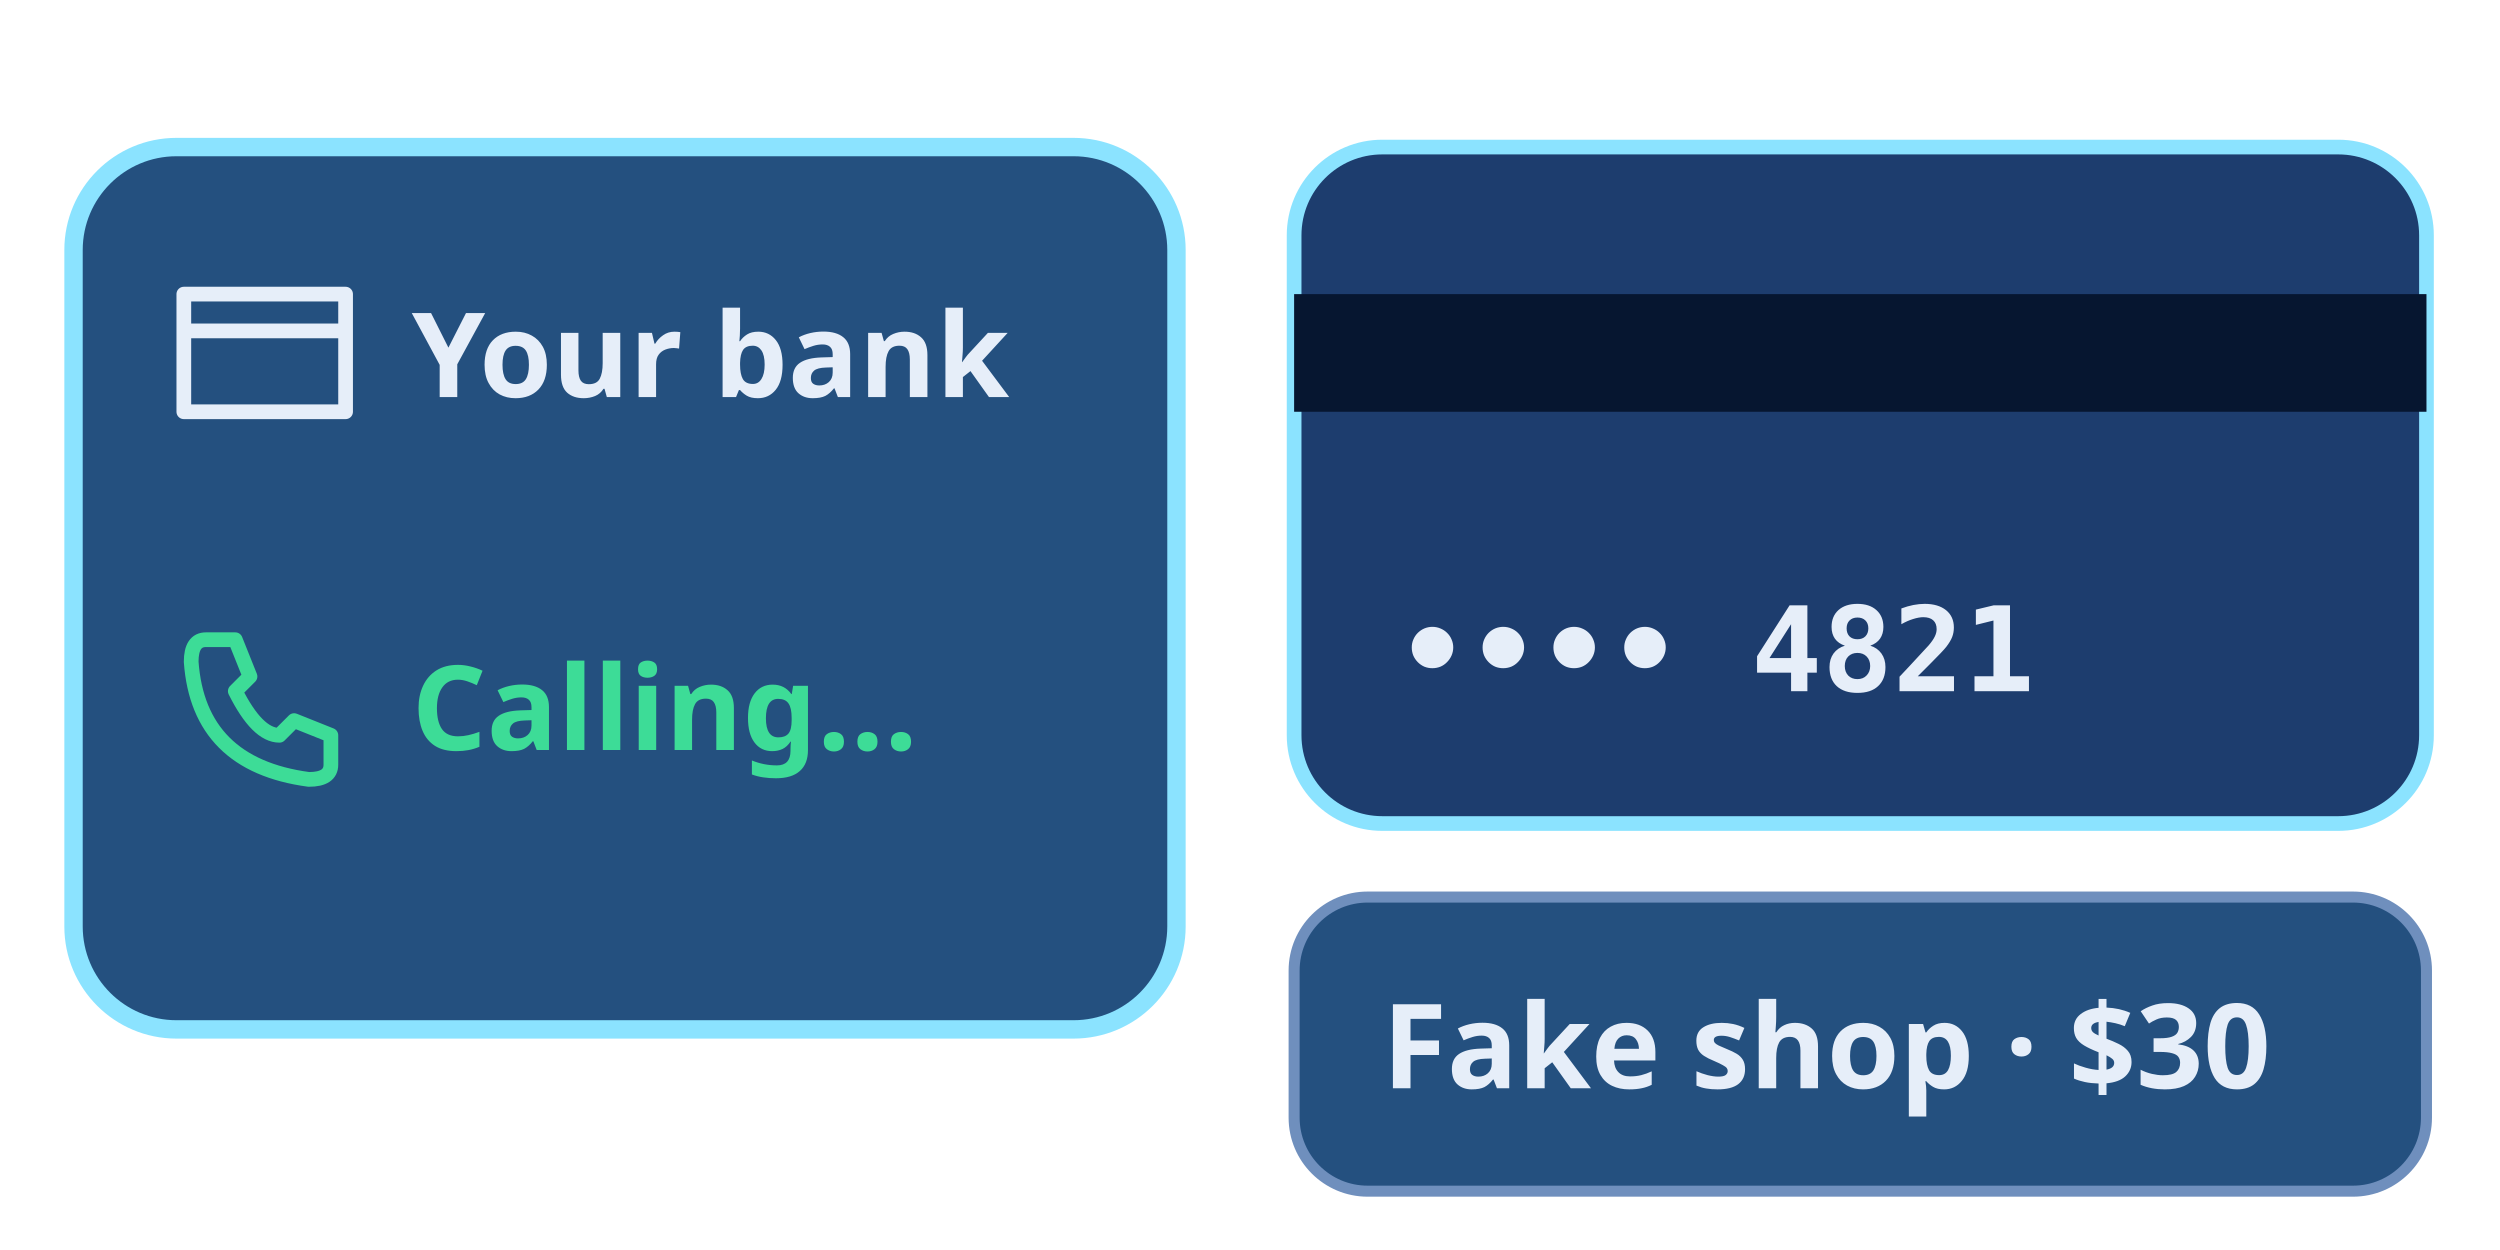
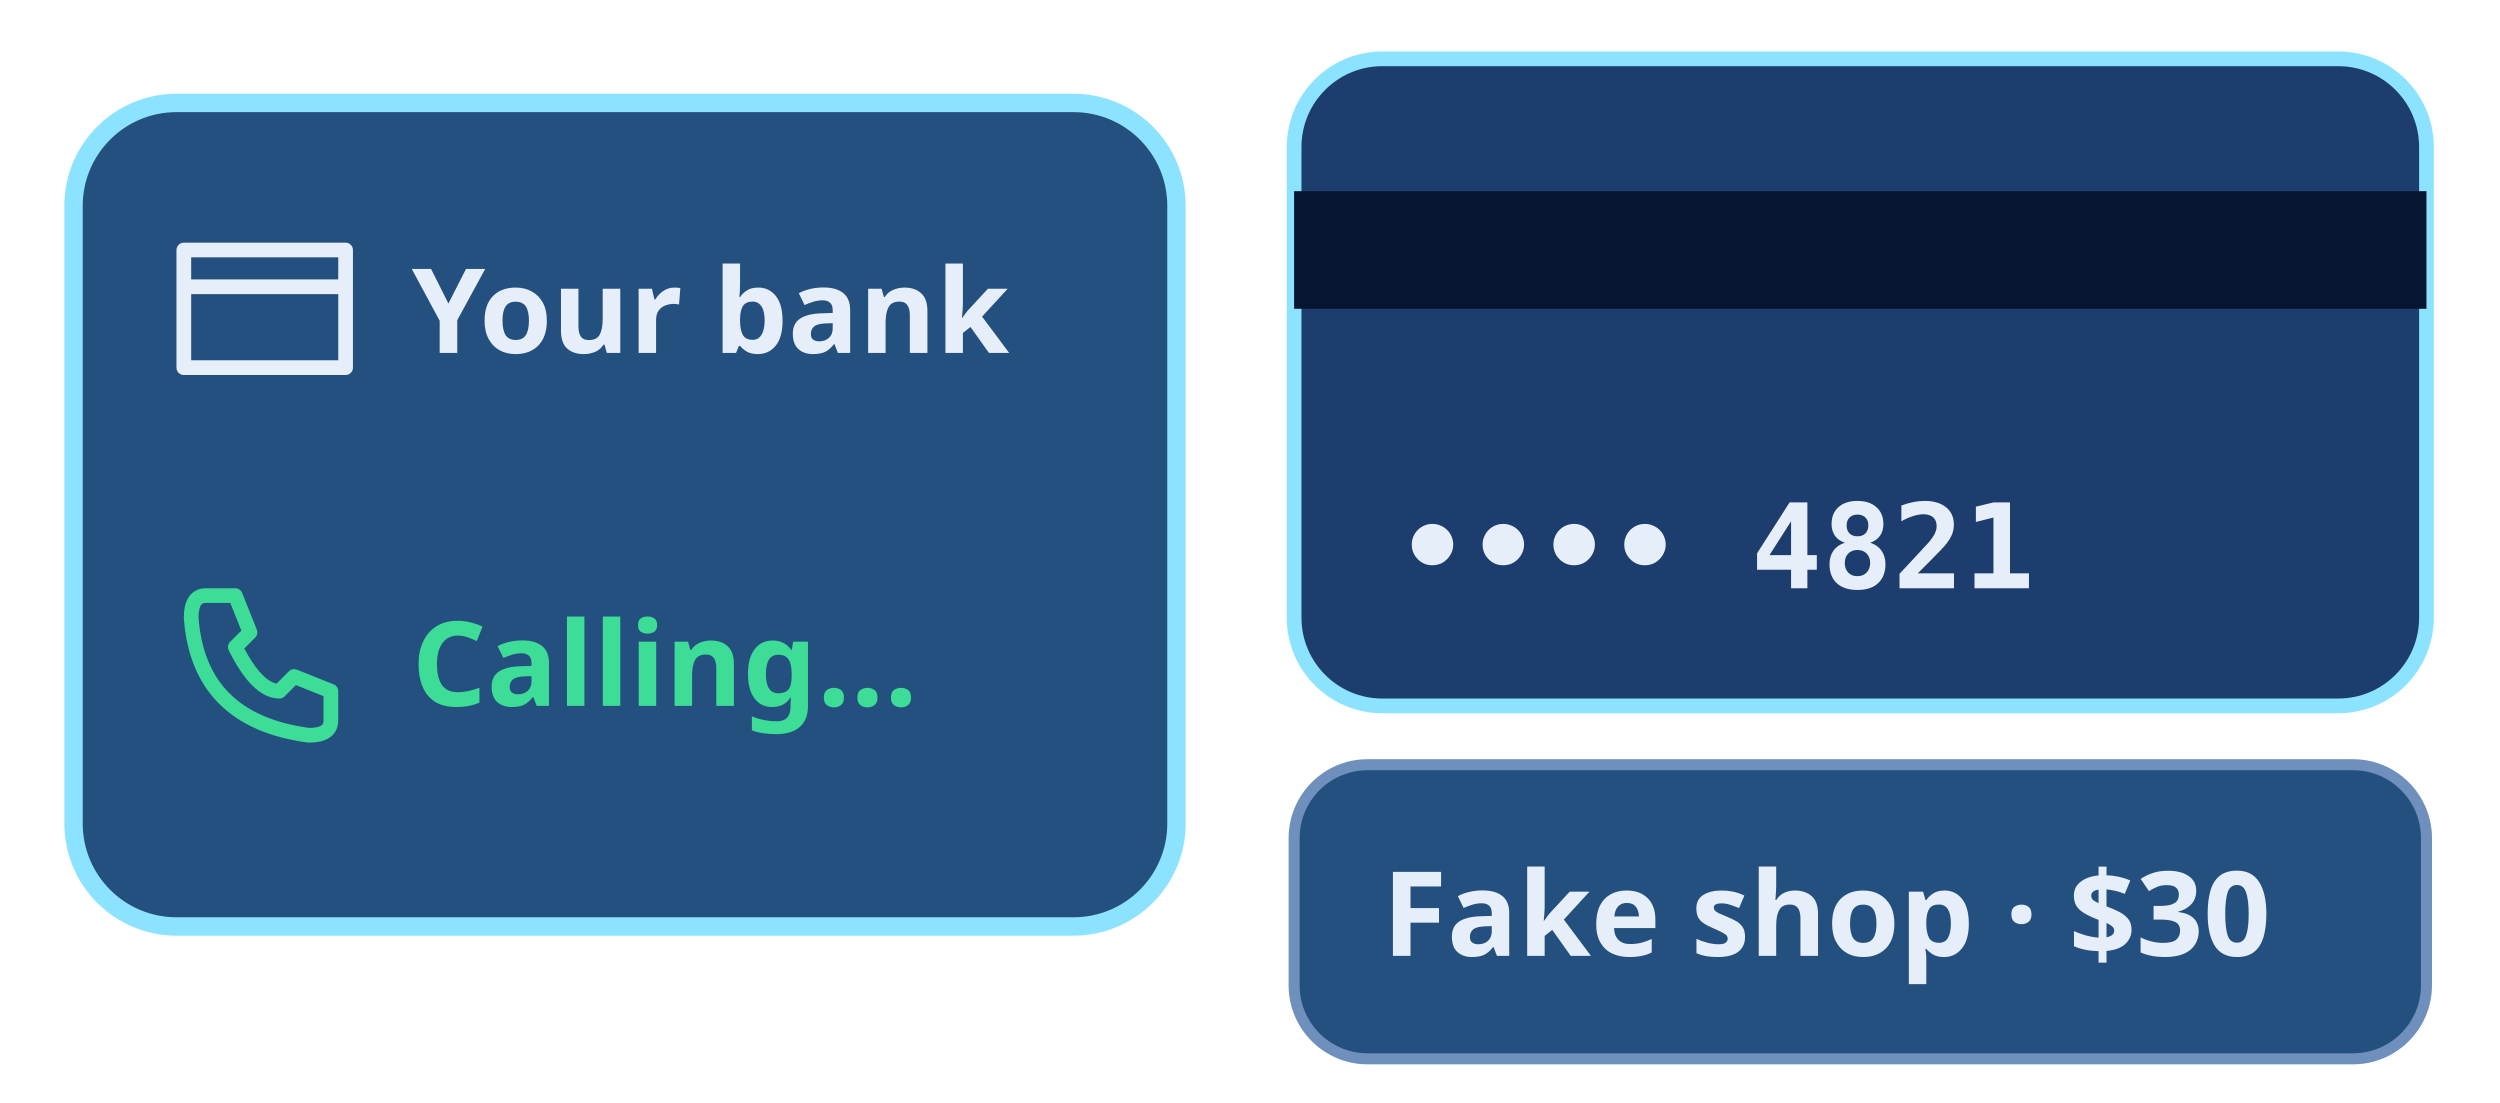
- <svg xmlns="http://www.w3.org/2000/svg" viewBox="0 0 340 170" width="340" height="170" font-family="'IBM Plex Sans', ui-sans-serif, system-ui, sans-serif">
-   <rect x="10" y="20" width="150" height="120" rx="14" fill="#24507f" stroke="#8be3ff" stroke-width="2.5" />
-   <path d="M25 40H47V56H25ZM25 45H47" fill="none" stroke="#e6eef9" stroke-width="2" stroke-linecap="round" stroke-linejoin="round" />
-   <text x="56" y="54" font-size="16" font-weight="600" fill="#e6eef9">Your bank</text>
-   <path d="M28 87L32 87L34 92L32 94Q35 100 38 100L40 98L45 100L45 104Q45 106 42 106Q27 104 26 90Q26 87 28 87Z" fill="none" stroke="#3ddc97" stroke-width="2" stroke-linecap="round" stroke-linejoin="round" />
-   <text x="56" y="102" font-size="16" font-weight="600" fill="#3ddc97">Calling…</text>
-   <rect x="176" y="20" width="154" height="92" rx="12" fill="#1d3d6e" stroke="#8be3ff" stroke-width="2" />
-   <rect x="176" y="40" width="154" height="16" rx="0" fill="#061630" />
-   <text x="190" y="94" font-size="16" font-weight="600" fill="#e6eef9" font-family="'IBM Plex Mono', ui-monospace, Menlo, monospace">•••• 4821</text>
-   <rect x="176" y="122" width="154" height="40" rx="10" fill="#24507f" stroke="#6f8fbd" stroke-width="1.5" />
-   <text x="188" y="148" font-size="16" font-weight="600" fill="#e6eef9">Fake shop · $30</text>
+ <svg xmlns="http://www.w3.org/2000/svg" viewBox="0 0 340 150" width="340" height="150" font-family="'IBM Plex Sans', ui-sans-serif, system-ui, sans-serif">
+   <rect x="10" y="14" width="150" height="112" rx="14" fill="#24507f" stroke="#8be3ff" stroke-width="2.5" />
+   <path d="M25 34H47V50H25ZM25 39H47" fill="none" stroke="#e6eef9" stroke-width="2" stroke-linecap="round" stroke-linejoin="round" />
+   <text x="56" y="48" font-size="16" font-weight="600" fill="#e6eef9">Your bank</text>
+   <path d="M28 81L32 81L34 86L32 88Q35 94 38 94L40 92L45 94L45 98Q45 100 42 100Q27 98 26 84Q26 81 28 81Z" fill="none" stroke="#3ddc97" stroke-width="2" stroke-linecap="round" stroke-linejoin="round" />
+   <text x="56" y="96" font-size="16" font-weight="600" fill="#3ddc97">Calling…</text>
+   <rect x="176" y="8" width="154" height="88" rx="12" fill="#1d3d6e" stroke="#8be3ff" stroke-width="2" />
+   <rect x="176" y="26" width="154" height="16" rx="0" fill="#061630" />
+   <text x="190" y="80" font-size="16" font-weight="600" fill="#e6eef9" font-family="'IBM Plex Mono', ui-monospace, Menlo, monospace">•••• 4821</text>
+   <rect x="176" y="104" width="154" height="40" rx="10" fill="#24507f" stroke="#6f8fbd" stroke-width="1.5" />
+   <text x="188" y="130" font-size="16" font-weight="600" fill="#e6eef9">Fake shop · $30</text>
</svg>
